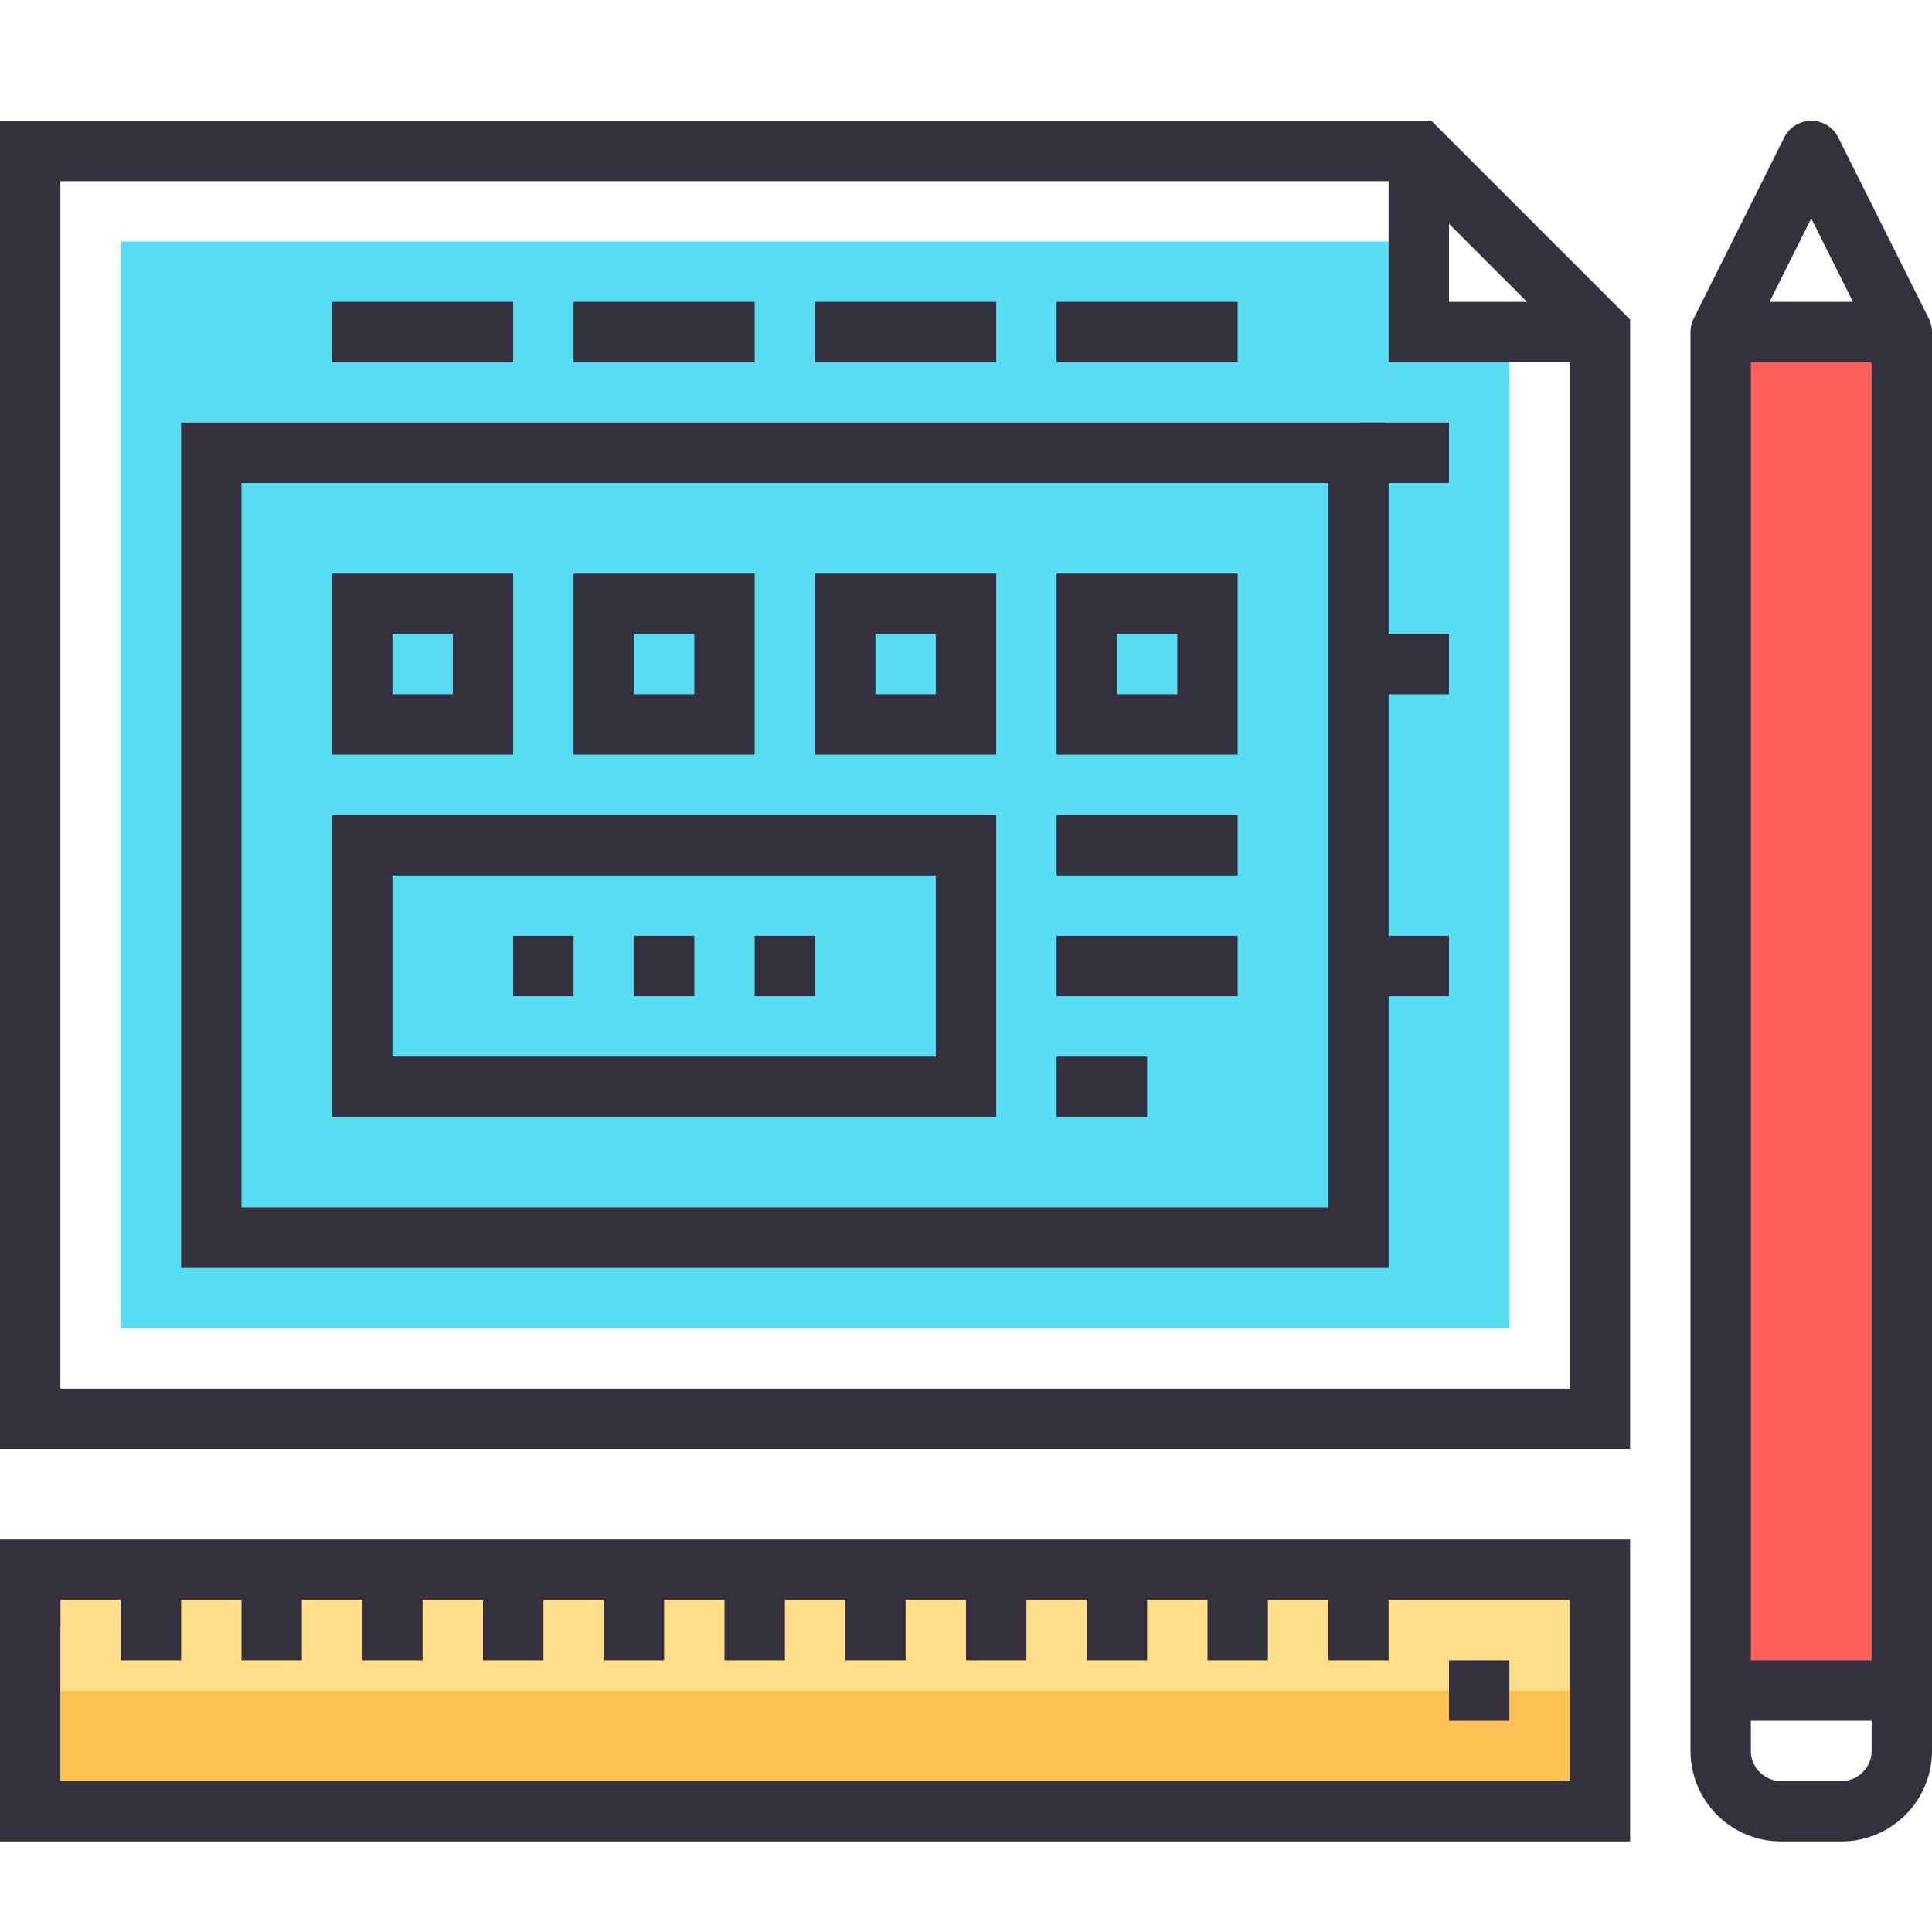
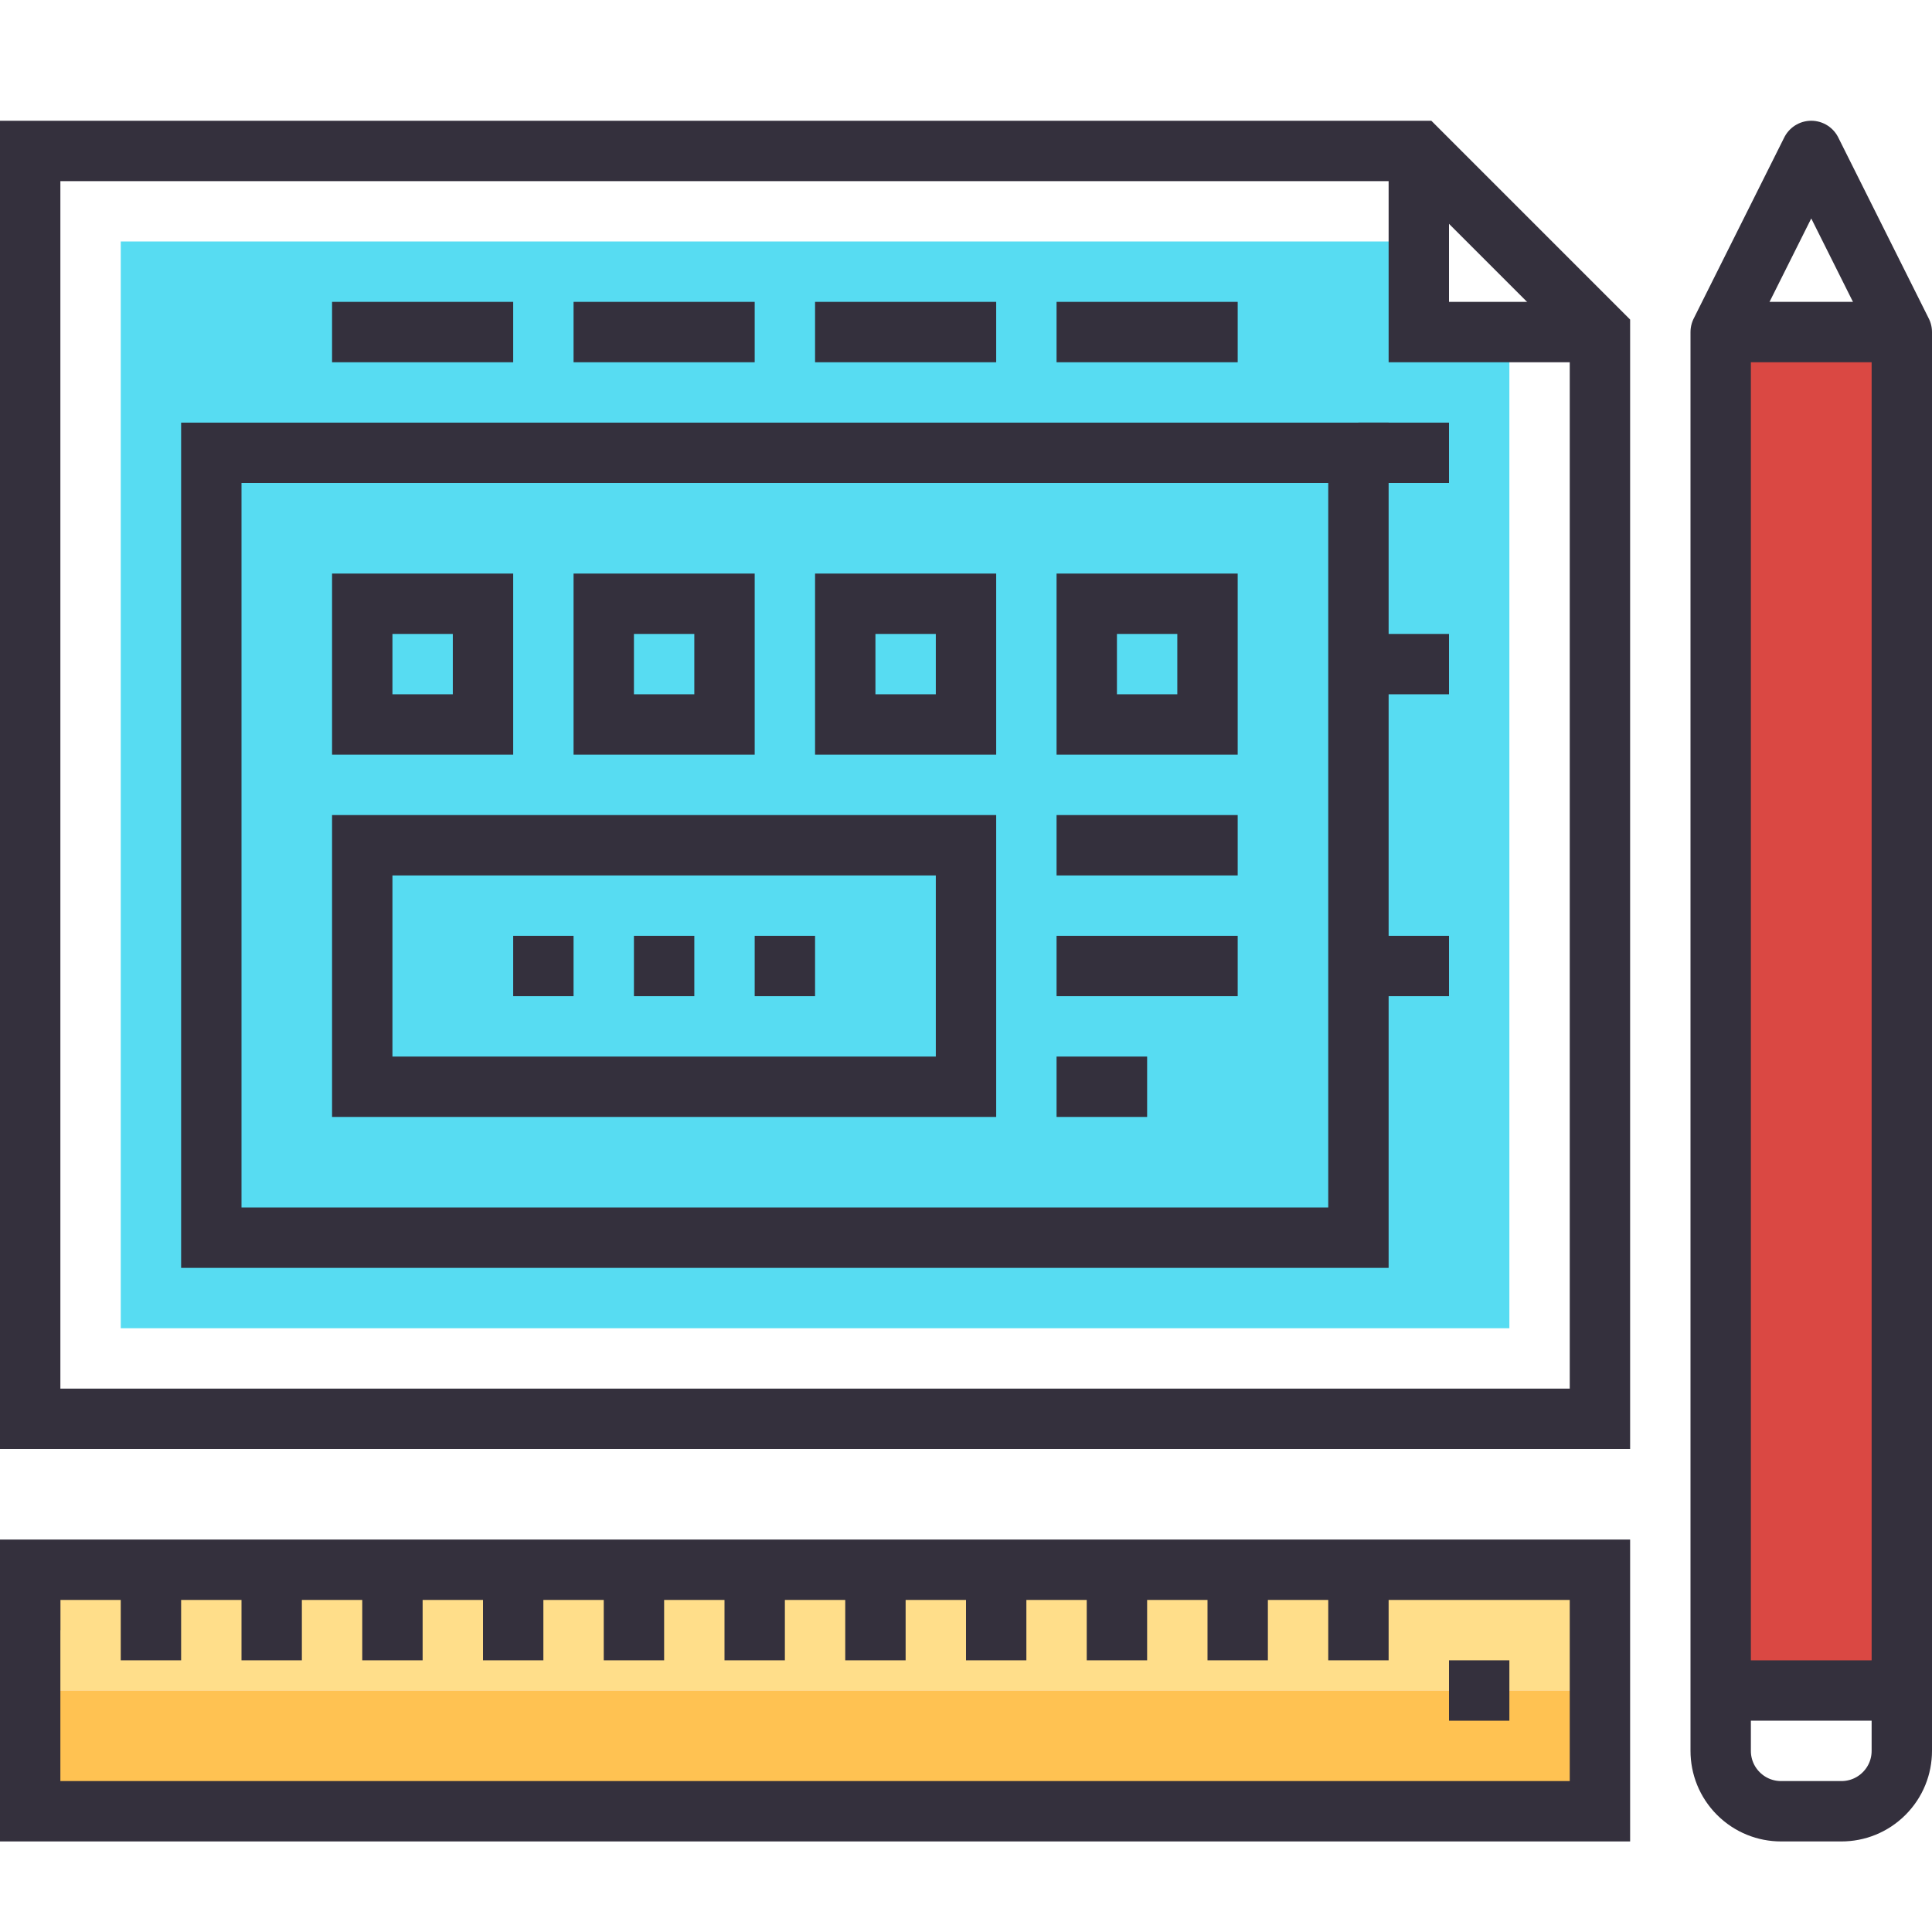
<svg xmlns="http://www.w3.org/2000/svg" version="1.1" id="Layer_1" x="0px" y="0px" width="64px" height="64px" viewBox="0 0 64 64" enable-background="new 0 0 64 64" xml:space="preserve">
  <g>
    <g>
      <rect x="1" y="52" fill="#FFDE8A" width="52" height="4" />
      <rect x="1" y="56" fill="#FFC252" width="52" height="4" />
      <g>
        <rect x="1" y="52" fill="none" stroke="#34303D" stroke-width="2" stroke-miterlimit="10" width="52" height="8" />
      </g>
      <g>
        <line fill="none" stroke="#34303D" stroke-width="2" stroke-miterlimit="10" x1="1" y1="52" x2="1" y2="54" />
        <line fill="none" stroke="#34303D" stroke-width="2" stroke-miterlimit="10" x1="5" y1="52" x2="5" y2="55" />
        <line fill="none" stroke="#34303D" stroke-width="2" stroke-miterlimit="10" x1="9" y1="52" x2="9" y2="55" />
        <line fill="none" stroke="#34303D" stroke-width="2" stroke-miterlimit="10" x1="13" y1="52" x2="13" y2="55" />
        <line fill="none" stroke="#34303D" stroke-width="2" stroke-miterlimit="10" x1="17" y1="52" x2="17" y2="55" />
        <line fill="none" stroke="#34303D" stroke-width="2" stroke-miterlimit="10" x1="21" y1="52" x2="21" y2="55" />
        <line fill="none" stroke="#34303D" stroke-width="2" stroke-miterlimit="10" x1="25" y1="52" x2="25" y2="55" />
        <line fill="none" stroke="#34303D" stroke-width="2" stroke-miterlimit="10" x1="29" y1="52" x2="29" y2="55" />
        <line fill="none" stroke="#34303D" stroke-width="2" stroke-miterlimit="10" x1="33" y1="52" x2="33" y2="55" />
        <line fill="none" stroke="#34303D" stroke-width="2" stroke-miterlimit="10" x1="37" y1="52" x2="37" y2="55" />
        <line fill="none" stroke="#34303D" stroke-width="2" stroke-miterlimit="10" x1="41" y1="52" x2="41" y2="55" />
        <line fill="none" stroke="#34303D" stroke-width="2" stroke-miterlimit="10" x1="45" y1="52" x2="45" y2="55" />
        <line fill="none" stroke="#34303D" stroke-width="2" stroke-miterlimit="10" x1="49" y1="55" x2="49" y2="57" />
      </g>
    </g>
    <g>
-       <rect x="57" y="11" fill="#FF5F5C" width="6" height="45" />
+       <rect x="57" y="11" fill="#DA4843" width="6" height="45" />
      <path fill="none" stroke="#34303D" stroke-width="2" stroke-linejoin="round" stroke-miterlimit="10" d="M63,11l-3-6l-3,6v47    c0,0.512,0.195,1.023,0.586,1.414S58.488,60,59,60h2c0.512,0,1.023-0.195,1.414-0.586S63,58.512,63,58V11z" />
      <line fill="none" stroke="#34303D" stroke-width="2" stroke-linejoin="round" stroke-miterlimit="10" x1="57" y1="56" x2="63" y2="56" />
      <line fill="none" stroke="#34303D" stroke-width="2" stroke-linejoin="round" stroke-miterlimit="10" x1="57" y1="11" x2="63" y2="11" />
    </g>
    <g>
      <polygon fill="#57DCF2" points="47,11 47,8 4,8 4,44 50,44 50,11   " />
      <g>
        <polygon fill="none" stroke="#34303D" stroke-width="2" stroke-miterlimit="10" points="53,11 53,47 1,47 1,5 47,5    " />
        <polyline fill="none" stroke="#34303D" stroke-width="2" stroke-miterlimit="10" points="53,11 47,11 47,5    " />
      </g>
      <g>
        <rect x="7" y="15" fill="none" stroke="#34303D" stroke-width="2" stroke-miterlimit="10" width="38" height="26" />
        <line fill="none" stroke="#34303D" stroke-width="2" stroke-miterlimit="10" x1="45" y1="15" x2="48" y2="15" />
        <line fill="none" stroke="#34303D" stroke-width="2" stroke-miterlimit="10" x1="45" y1="22" x2="48" y2="22" />
        <line fill="none" stroke="#34303D" stroke-width="2" stroke-miterlimit="10" x1="45" y1="32" x2="48" y2="32" />
        <g>
          <rect x="12" y="20" fill="none" stroke="#34303D" stroke-width="2" stroke-miterlimit="10" width="4" height="4" />
          <rect x="20" y="20" fill="none" stroke="#34303D" stroke-width="2" stroke-miterlimit="10" width="4" height="4" />
          <rect x="28" y="20" fill="none" stroke="#34303D" stroke-width="2" stroke-miterlimit="10" width="4" height="4" />
          <rect x="36" y="20" fill="none" stroke="#34303D" stroke-width="2" stroke-miterlimit="10" width="4" height="4" />
        </g>
        <rect x="12" y="28" fill="none" stroke="#34303D" stroke-width="2" stroke-miterlimit="10" width="20" height="8" />
        <g>
          <line fill="none" stroke="#34303D" stroke-width="2" stroke-miterlimit="10" x1="11" y1="11" x2="17" y2="11" />
          <line fill="none" stroke="#34303D" stroke-width="2" stroke-miterlimit="10" x1="19" y1="11" x2="25" y2="11" />
          <line fill="none" stroke="#34303D" stroke-width="2" stroke-miterlimit="10" x1="27" y1="11" x2="33" y2="11" />
          <line fill="none" stroke="#34303D" stroke-width="2" stroke-miterlimit="10" x1="35" y1="11" x2="41" y2="11" />
        </g>
        <g>
          <line fill="none" stroke="#34303D" stroke-width="2" stroke-miterlimit="10" x1="35" y1="28" x2="41" y2="28" />
          <line fill="none" stroke="#34303D" stroke-width="2" stroke-miterlimit="10" x1="35" y1="32" x2="41" y2="32" />
          <line fill="none" stroke="#34303D" stroke-width="2" stroke-miterlimit="10" x1="35" y1="36" x2="38" y2="36" />
        </g>
        <g>
          <line fill="none" stroke="#34303D" stroke-width="2" stroke-miterlimit="10" x1="17" y1="32" x2="19" y2="32" />
          <line fill="none" stroke="#34303D" stroke-width="2" stroke-miterlimit="10" x1="21" y1="32" x2="23" y2="32" />
          <line fill="none" stroke="#34303D" stroke-width="2" stroke-miterlimit="10" x1="25" y1="32" x2="27" y2="32" />
        </g>
      </g>
    </g>
  </g>
</svg>
